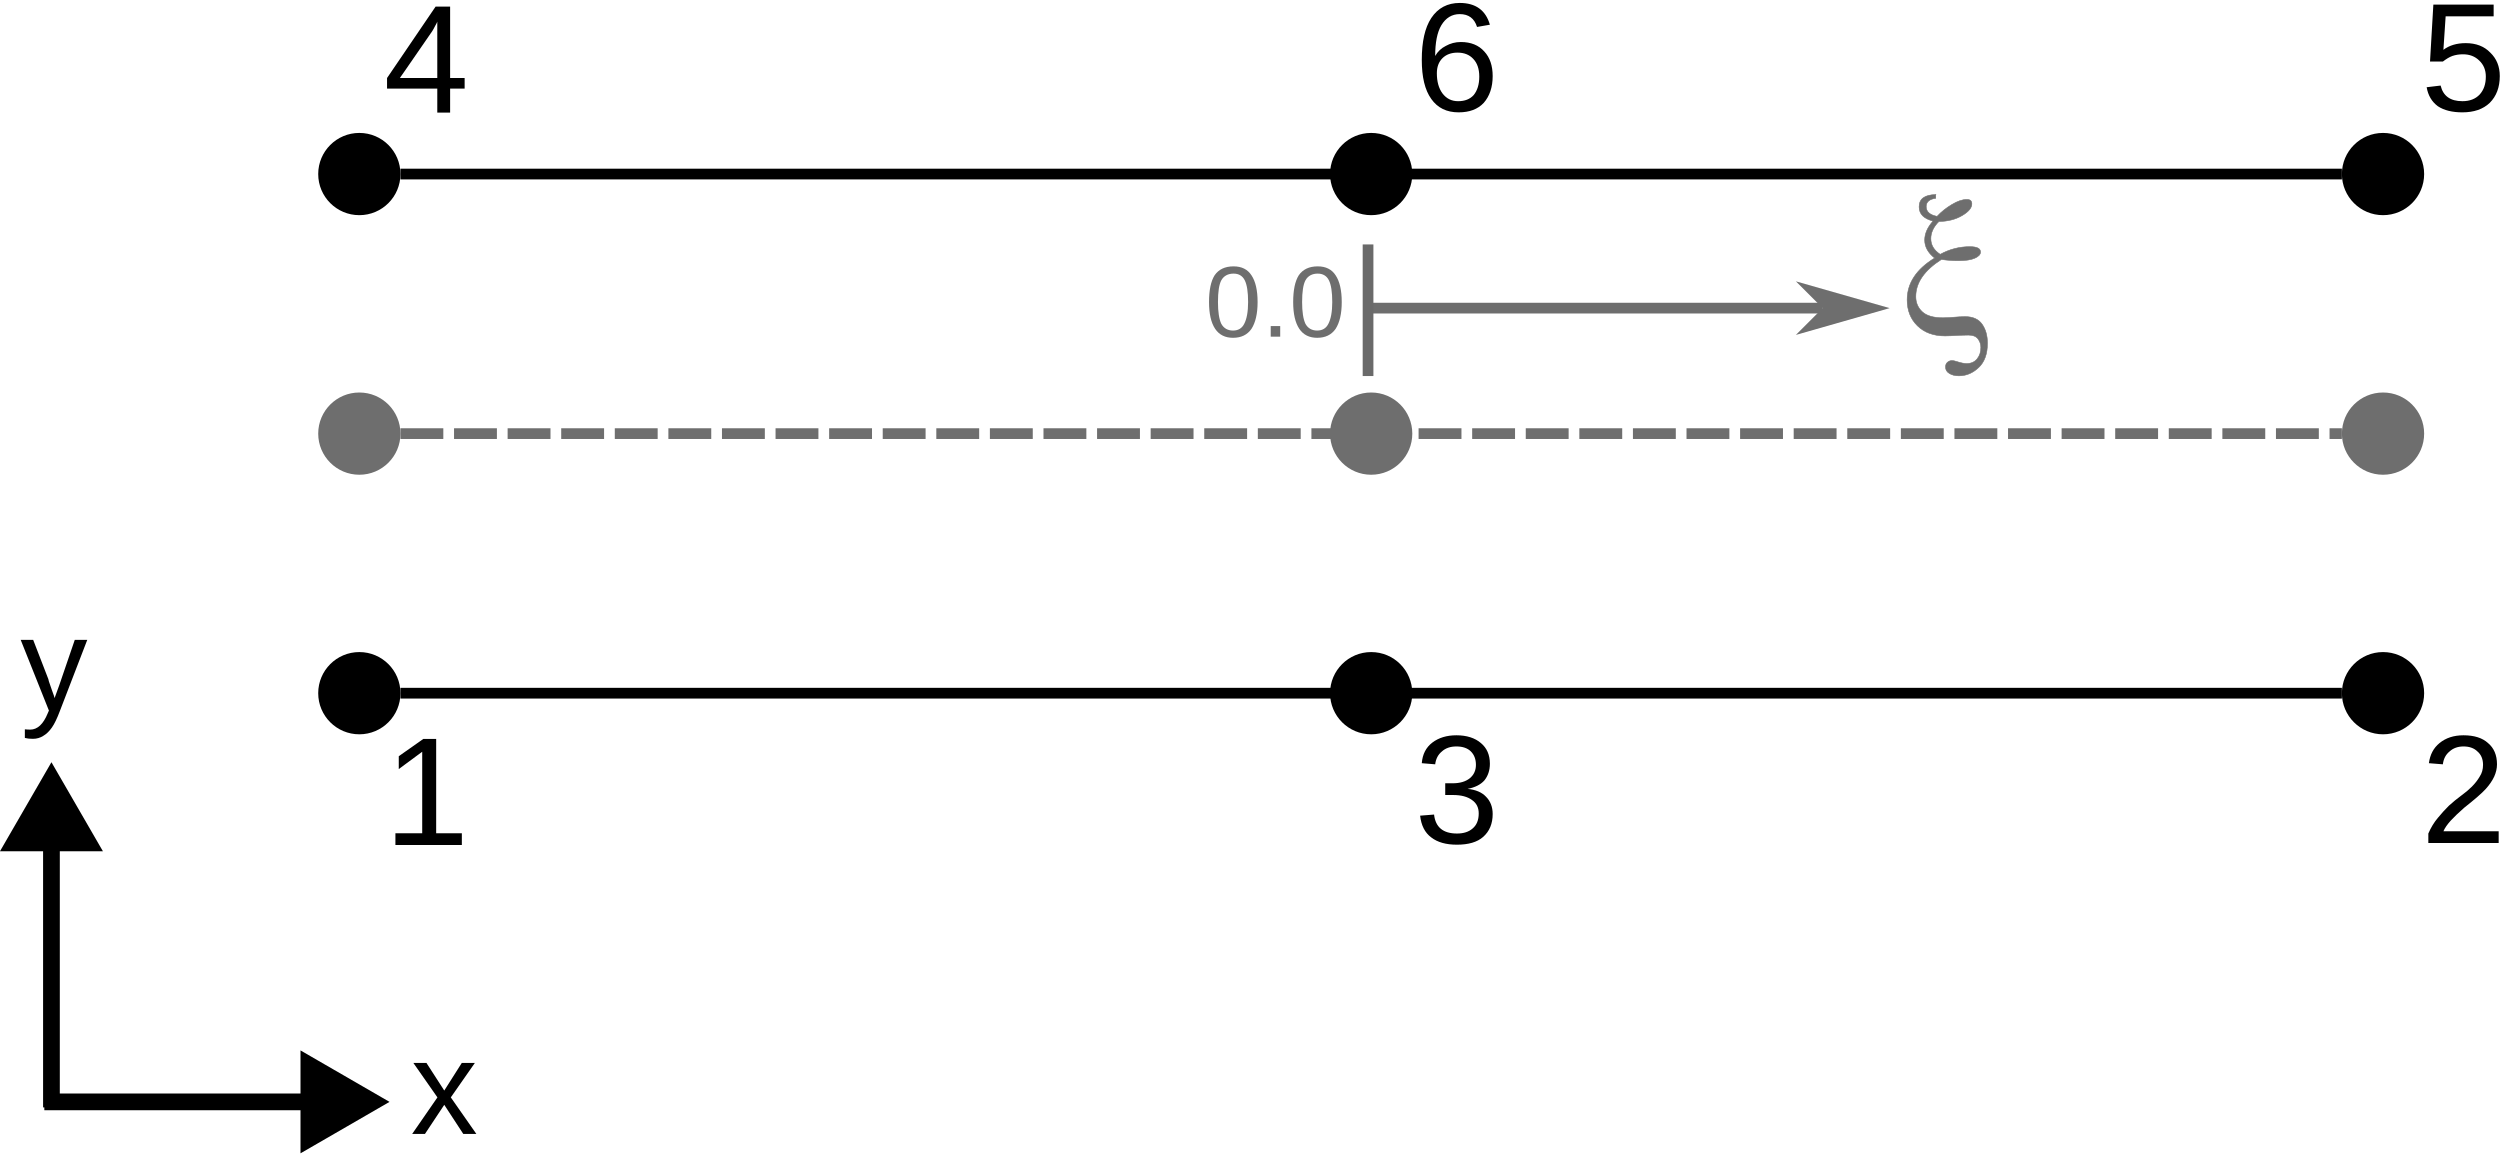
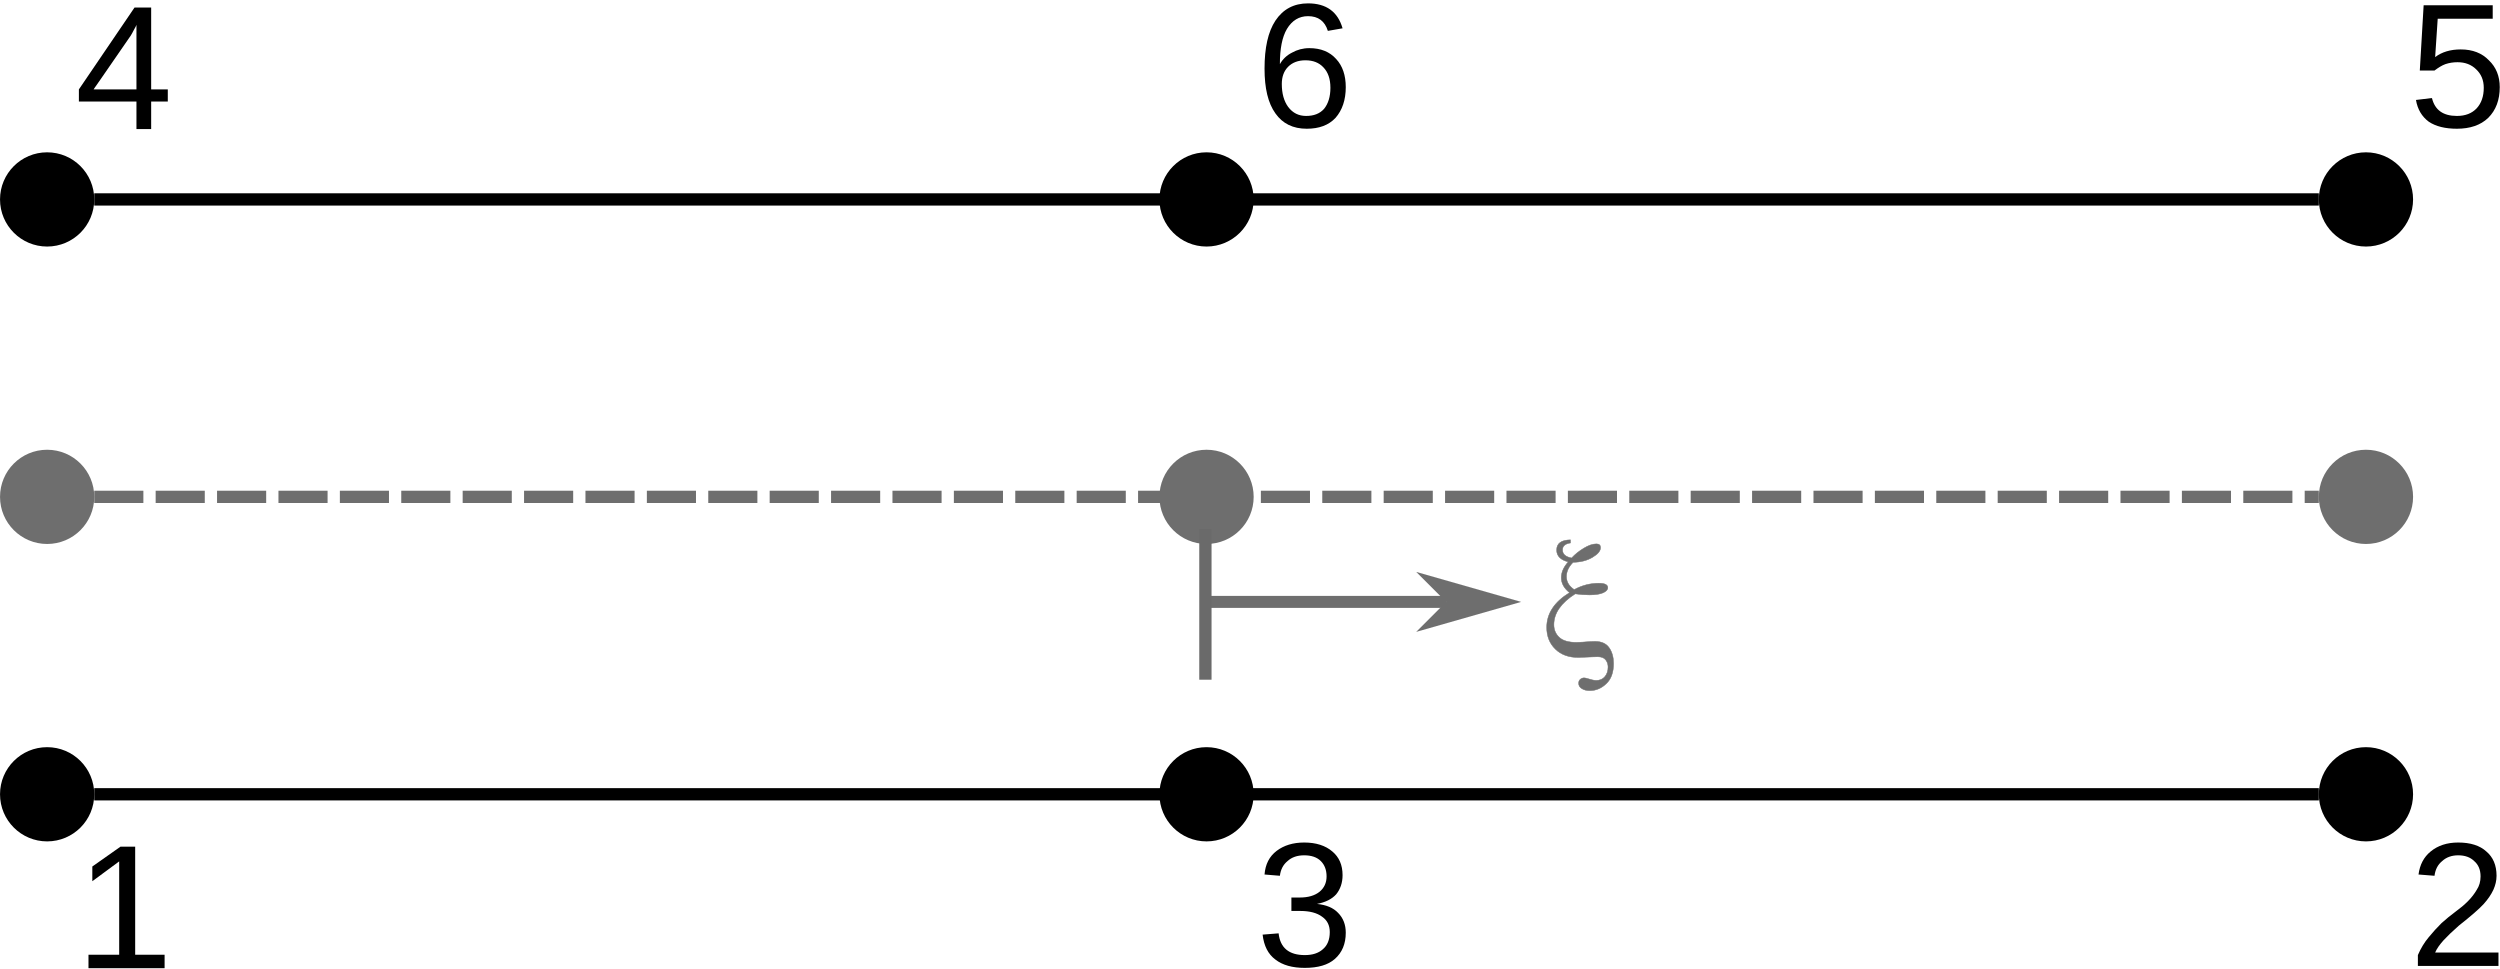
- <svg xmlns="http://www.w3.org/2000/svg" width="69.98mm" height="32.284mm" viewBox="0 0 69.981 32.284" version="1.1" id="svg1">
+ <svg xmlns="http://www.w3.org/2000/svg" width="61.073mm" height="23.655mm" viewBox="0 0 61.074 23.655" version="1.1" id="svg1">
  <defs id="defs1">
    <marker style="overflow:visible" id="DartArrow" refX="0" refY="0" orient="auto-start-reverse" markerWidth="1" markerHeight="1" viewBox="0 0 1 1" preserveAspectRatio="xMidYMid">
      <path style="fill:context-stroke;fill-rule:evenodd;stroke:none" d="M 0,0 5,-5 -12.5,0 5,5 Z" transform="scale(-0.5)" id="path6" />
    </marker>
-     <marker style="overflow:visible" id="Triangle-0" refX="2" refY="0" orient="auto-start-reverse" markerWidth="1" markerHeight="1" viewBox="0 0 1 1" preserveAspectRatio="xMidYMid" markerUnits="strokeWidth">
-       <path transform="scale(0.5)" style="fill:context-stroke;fill-rule:evenodd;stroke:context-stroke;stroke-width:1pt" d="M 5.77,0 -2.88,5 V -5 Z" id="path135-2" />
-     </marker>
-     <marker style="overflow:visible" id="Triangle-0-0" refX="2" refY="0" orient="auto-start-reverse" markerWidth="1" markerHeight="1" viewBox="0 0 1 1" preserveAspectRatio="xMidYMid" markerUnits="strokeWidth">
-       <path transform="scale(0.5)" style="fill:context-stroke;fill-rule:evenodd;stroke:context-stroke;stroke-width:1pt" d="M 5.77,0 -2.88,5 V -5 Z" id="path135-2-8" />
-     </marker>
  </defs>
-   <g id="layer1" transform="translate(-63.53335,-137.1121)">
+   <g id="layer1" transform="translate(-72.44044,-137.1121)">
    <g id="g5" transform="translate(2.02787,1.627906)">
      <ellipse style="fill:#000000;fill-opacity:1;stroke:#156082;stroke-width:0;stroke-dasharray:none" id="path1" cx="71.564" cy="154.888" rx="1.151" ry="1.151" />
      <ellipse style="fill:#000000;fill-opacity:1;stroke:#156082;stroke-width:0;stroke-dasharray:none" id="path1-9" cx="99.888" cy="154.888" rx="1.151" ry="1.151" />
      <ellipse style="fill:#000000;fill-opacity:1;stroke:#156082;stroke-width:0;stroke-dasharray:none" id="path1-9-3" cx="128.212" cy="154.888" rx="1.151" ry="1.151" />
      <text xml:space="preserve" style="font-size:4.312px;font-family:Arial;-inkscape-font-specification:'Arial, Normal';fill:#000000;fill-opacity:1;stroke:#6e6e6e;stroke-width:0;stroke-dasharray:none;stroke-dashoffset:0;stroke-opacity:1" x="72.246" y="159.139" id="text5">
        <tspan id="tspan5" style="stroke:#6e6e6e;stroke-width:0;stroke-dasharray:none;stroke-dashoffset:0;stroke-opacity:1" x="72.246" y="159.139">1</tspan>
      </text>
      <text xml:space="preserve" style="font-style:normal;font-variant:normal;font-weight:normal;font-stretch:normal;font-size:4.312px;font-family:Arial;-inkscape-font-specification:'Arial, Normal';font-variant-ligatures:normal;font-variant-caps:normal;font-variant-numeric:normal;font-variant-east-asian:normal;fill:#000000;fill-opacity:1;stroke:#6e6e6e;stroke-width:0;stroke-dasharray:none;stroke-dashoffset:0;stroke-opacity:1" x="101.086" y="159.084" id="text5-8">
        <tspan id="tspan6" x="101.086" y="159.084">3</tspan>
      </text>
      <text xml:space="preserve" style="font-style:normal;font-variant:normal;font-weight:normal;font-stretch:normal;font-size:4.312px;font-family:Arial;-inkscape-font-specification:'Arial, Normal';font-variant-ligatures:normal;font-variant-caps:normal;font-variant-numeric:normal;font-variant-east-asian:normal;fill:#000000;fill-opacity:1;stroke:#6e6e6e;stroke-width:0;stroke-dasharray:none;stroke-dashoffset:0;stroke-opacity:1" x="129.261" y="159.084" id="text5-8-5">
        <tspan id="tspan7" x="129.261" y="159.084">2</tspan>
      </text>
    </g>
    <g id="g4" transform="translate(2.02787,1.627906)">
      <ellipse style="fill:#000000;fill-opacity:1;stroke:#156082;stroke-width:0;stroke-dasharray:none" id="path1-1" cx="71.564" cy="140.356" rx="1.151" ry="1.151" />
      <ellipse style="fill:#000000;fill-opacity:1;stroke:#156082;stroke-width:0;stroke-dasharray:none" id="path1-9-9" cx="99.888" cy="140.356" rx="1.151" ry="1.151" />
      <ellipse style="fill:#000000;fill-opacity:1;stroke:#156082;stroke-width:0;stroke-dasharray:none" id="path1-9-3-0" cx="128.212" cy="140.356" rx="1.151" ry="1.151" />
      <text xml:space="preserve" style="font-style:normal;font-variant:normal;font-weight:normal;font-stretch:normal;font-size:4.312px;font-family:Arial;-inkscape-font-specification:'Arial, Normal';font-variant-ligatures:normal;font-variant-caps:normal;font-variant-numeric:normal;font-variant-east-asian:normal;fill:#000000;fill-opacity:1;stroke:#6e6e6e;stroke-width:0;stroke-dasharray:none;stroke-dashoffset:0;stroke-opacity:1" x="72.246" y="138.638" id="text5-6">
        <tspan id="tspan8" x="72.246" y="138.638">4</tspan>
      </text>
      <text xml:space="preserve" style="font-style:normal;font-variant:normal;font-weight:normal;font-stretch:normal;font-size:4.312px;font-family:Arial;-inkscape-font-specification:'Arial, Normal';font-variant-ligatures:normal;font-variant-caps:normal;font-variant-numeric:normal;font-variant-east-asian:normal;fill:#000000;fill-opacity:1;stroke:#6e6e6e;stroke-width:0;stroke-dasharray:none;stroke-dashoffset:0;stroke-opacity:1" x="101.086" y="138.584" id="text5-8-6">
        <tspan id="tspan6-0" x="101.086" y="138.584">6</tspan>
      </text>
      <text xml:space="preserve" style="font-style:normal;font-variant:normal;font-weight:normal;font-stretch:normal;font-size:4.312px;font-family:Arial;-inkscape-font-specification:'Arial, Normal';font-variant-ligatures:normal;font-variant-caps:normal;font-variant-numeric:normal;font-variant-east-asian:normal;fill:#000000;fill-opacity:1;stroke:#6e6e6e;stroke-width:0;stroke-dasharray:none;stroke-dashoffset:0;stroke-opacity:1" x="129.261" y="138.584" id="text5-8-5-9">
        <tspan id="tspan7-6" x="129.261" y="138.584">5</tspan>
      </text>
    </g>
    <g id="mid_line">
      <ellipse style="fill:#6e6e6e;fill-opacity:1;stroke:#156082;stroke-width:0;stroke-dasharray:none" id="path1-1-8" cx="73.592" cy="149.25" rx="1.151" ry="1.151" />
      <ellipse style="fill:#6e6e6e;fill-opacity:1;stroke:#156082;stroke-width:0;stroke-dasharray:none" id="path1-9-9-8" cx="101.916" cy="149.25" rx="1.151" ry="1.151" />
      <ellipse style="fill:#6e6e6e;fill-opacity:1;stroke:#156082;stroke-width:0;stroke-dasharray:none" id="path1-9-3-0-2" cx="130.24" cy="149.25" rx="1.151" ry="1.151" />
      <path style="fill:#6e6e6e;fill-opacity:1;stroke:#6e6e6e;stroke-width:0.3;stroke-dasharray:1.2, 0.3;stroke-dashoffset:0;stroke-opacity:1" d="M 74.743,149.25 H 129.088" id="path5" />
      <path style="fill:#6e6e6e;fill-opacity:1;stroke:#000000;stroke-width:0.3;stroke-dasharray:none;stroke-dashoffset:0;stroke-opacity:1" d="M 74.743,156.516 H 129.088" id="path8" />
      <path style="fill:#6e6e6e;stroke:#000000;stroke-width:0.3" d="M 74.743,141.984 H 129.088" id="path2" />
-       <g id="g11" transform="translate(-0.132956,-0.9335339)">
-         <path d="m 117.852,143.491 v 0.104 q -0.267,0.038 -0.267,0.234 0,0.213 0.305,0.273 0.174,-0.188 0.412,-0.33 0.237,-0.144 0.422,-0.144 0.139,0 0.139,0.125 0,0.166 -0.273,0.327 -0.273,0.161 -0.651,0.166 -0.224,0.226 -0.224,0.48 0,0.267 0.262,0.439 0.393,-0.215 0.829,-0.215 0.3,0 0.3,0.15 0,0.101 -0.158,0.172 -0.158,0.071 -0.455,0.071 -0.248,0 -0.482,-0.035 -0.717,0.458 -0.717,1.039 0,0.256 0.18,0.425 0.18,0.169 0.583,0.169 0.071,0 0.191,-0.008 0.313,-0.025 0.422,-0.025 0.33,0 0.48,0.213 0.15,0.213 0.15,0.532 0,0.447 -0.245,0.679 -0.245,0.234 -0.553,0.234 -0.164,0 -0.27,-0.068 -0.106,-0.065 -0.106,-0.18 0,-0.082 0.054,-0.131 0.057,-0.049 0.128,-0.049 0.049,0 0.139,0.03 0.169,0.054 0.27,0.054 0.185,0 0.292,-0.128 0.106,-0.128 0.106,-0.322 0,-0.136 -0.082,-0.243 -0.082,-0.104 -0.267,-0.104 -0.082,0 -0.196,0.005 -0.341,0.019 -0.455,0.019 -0.485,0 -0.774,-0.283 -0.289,-0.283 -0.289,-0.728 0,-0.698 0.769,-1.169 -0.278,-0.221 -0.278,-0.504 0,-0.267 0.234,-0.532 -0.39,-0.098 -0.39,-0.398 0,-0.335 0.466,-0.343 z" id="path1-2" style="fill:#6e6e6e;fill-opacity:1;stroke:#6e6e6e;stroke-width:0.015;stroke-opacity:1" />
-         <g id="g10" transform="translate(0.0452196,-0.678294)">
-           <path style="fill:#6e6e6e;stroke:#6e6e6e;stroke-width:0.3;stroke-opacity:1;marker-end:url(#DartArrow)" d="m 101.916,147.349 h 12.726" id="path2-3" />
-           <text xml:space="preserve" style="font-size:2.825px;font-family:Arial;-inkscape-font-specification:'Arial, Normal';fill:#6e6e6e;fill-opacity:1;stroke:#6e6e6e;stroke-width:0;stroke-dasharray:none;stroke-opacity:1" x="97.354" y="148.147" id="text8">
-             <tspan id="tspan8-1" style="font-weight:normal;stroke-width:0;stroke-dasharray:none" x="97.354" y="148.147">0.0</tspan>
-           </text>
-           <path style="fill:#6e6e6e;fill-opacity:1;stroke:#6a6a6a;stroke-width:0.3;stroke-dasharray:none;stroke-opacity:1" d="m 101.916,149.25 v -1.901 -1.783" id="path10" />
-         </g>
-       </g>
-       <g id="g7" transform="matrix(0.532426,0,0,0.532426,55.21518,47.78091)">
-         <path style="fill:none;stroke:#000000;stroke-width:0.879;stroke-dasharray:none;stroke-opacity:1;marker-start:url(#Triangle-0)" d="M 34.739,225.712 H 17.954" id="path4-89" />
-         <path style="fill:none;stroke:#000000;stroke-width:0.879;stroke-dasharray:none;stroke-opacity:1;marker-start:url(#Triangle-0-0)" d="m 18.328,209.218 v 16.785" id="path4-89-7" />
-         <text xml:space="preserve" style="font-style:normal;font-variant:normal;font-weight:normal;font-stretch:normal;font-size:7.056px;font-family:Arial;-inkscape-font-specification:'Arial, Normal';font-variant-ligatures:normal;font-variant-caps:normal;font-variant-numeric:normal;font-variant-east-asian:normal;fill:#000000;stroke:#000000;stroke-width:0;stroke-dasharray:none;stroke-opacity:1" x="16.695" y="205.156" id="text5-4">
-           <tspan id="tspan6-9" x="16.695" y="205.156">y</tspan>
-         </text>
-         <text xml:space="preserve" style="font-style:normal;font-variant:normal;font-weight:normal;font-stretch:normal;font-size:7.056px;font-family:Arial;-inkscape-font-specification:'Arial, Normal';font-variant-ligatures:normal;font-variant-caps:normal;font-variant-numeric:normal;font-variant-east-asian:normal;fill:#000000;stroke:#000000;stroke-width:0;stroke-dasharray:none;stroke-opacity:1" x="37.213" y="227.398" id="text5-4-2">
-           <tspan id="tspan7-3" x="37.213" y="227.398">x</tspan>
-         </text>
-       </g>
+       <path d="m 110.806,150.301 v 0.075 q -0.194,0.028 -0.194,0.17 0,0.154 0.222,0.198 0.127,-0.137 0.299,-0.24 0.172,-0.105 0.307,-0.105 0.101,0 0.101,0.091 0,0.121 -0.198,0.238 -0.198,0.117 -0.473,0.121 -0.162,0.164 -0.162,0.348 0,0.194 0.19,0.319 0.285,-0.156 0.602,-0.156 0.218,0 0.218,0.109 0,0.073 -0.115,0.125 -0.115,0.051 -0.331,0.051 -0.18,0 -0.35,-0.026 -0.521,0.333 -0.521,0.754 0,0.186 0.131,0.309 0.131,0.123 0.424,0.123 0.051,0 0.139,-0.006 0.228,-0.018 0.307,-0.018 0.24,0 0.348,0.154 0.109,0.154 0.109,0.386 0,0.325 -0.178,0.493 -0.178,0.17 -0.402,0.17 -0.119,0 -0.196,-0.05 -0.077,-0.048 -0.077,-0.131 0,-0.059 0.04,-0.095 0.042,-0.036 0.093,-0.036 0.036,0 0.101,0.022 0.123,0.04 0.196,0.04 0.135,0 0.212,-0.093 0.077,-0.093 0.077,-0.234 0,-0.099 -0.059,-0.176 -0.059,-0.075 -0.194,-0.075 -0.059,0 -0.143,0.004 -0.247,0.014 -0.331,0.014 -0.352,0 -0.562,-0.206 -0.21,-0.206 -0.21,-0.529 0,-0.507 0.558,-0.849 -0.202,-0.16 -0.202,-0.366 0,-0.194 0.17,-0.386 -0.283,-0.071 -0.283,-0.289 0,-0.244 0.339,-0.249 z" id="path1-2" style="fill:#6e6e6e;fill-opacity:1;stroke:#6e6e6e;stroke-width:0.011;stroke-opacity:1" />
+       <path style="fill:#6e6e6e;stroke:#6e6e6e;stroke-width:0.293;stroke-dasharray:none;stroke-opacity:1;marker-end:url(#DartArrow)" d="m 101.888,151.816 h 5.882" id="path2-6" />
+       <path style="fill:#6e6e6e;fill-opacity:1;stroke:#6a6a6a;stroke-width:0.3;stroke-dasharray:none;stroke-opacity:1" d="m 101.888,153.717 v -1.901 -1.783" id="path10" />
    </g>
  </g>
</svg>
